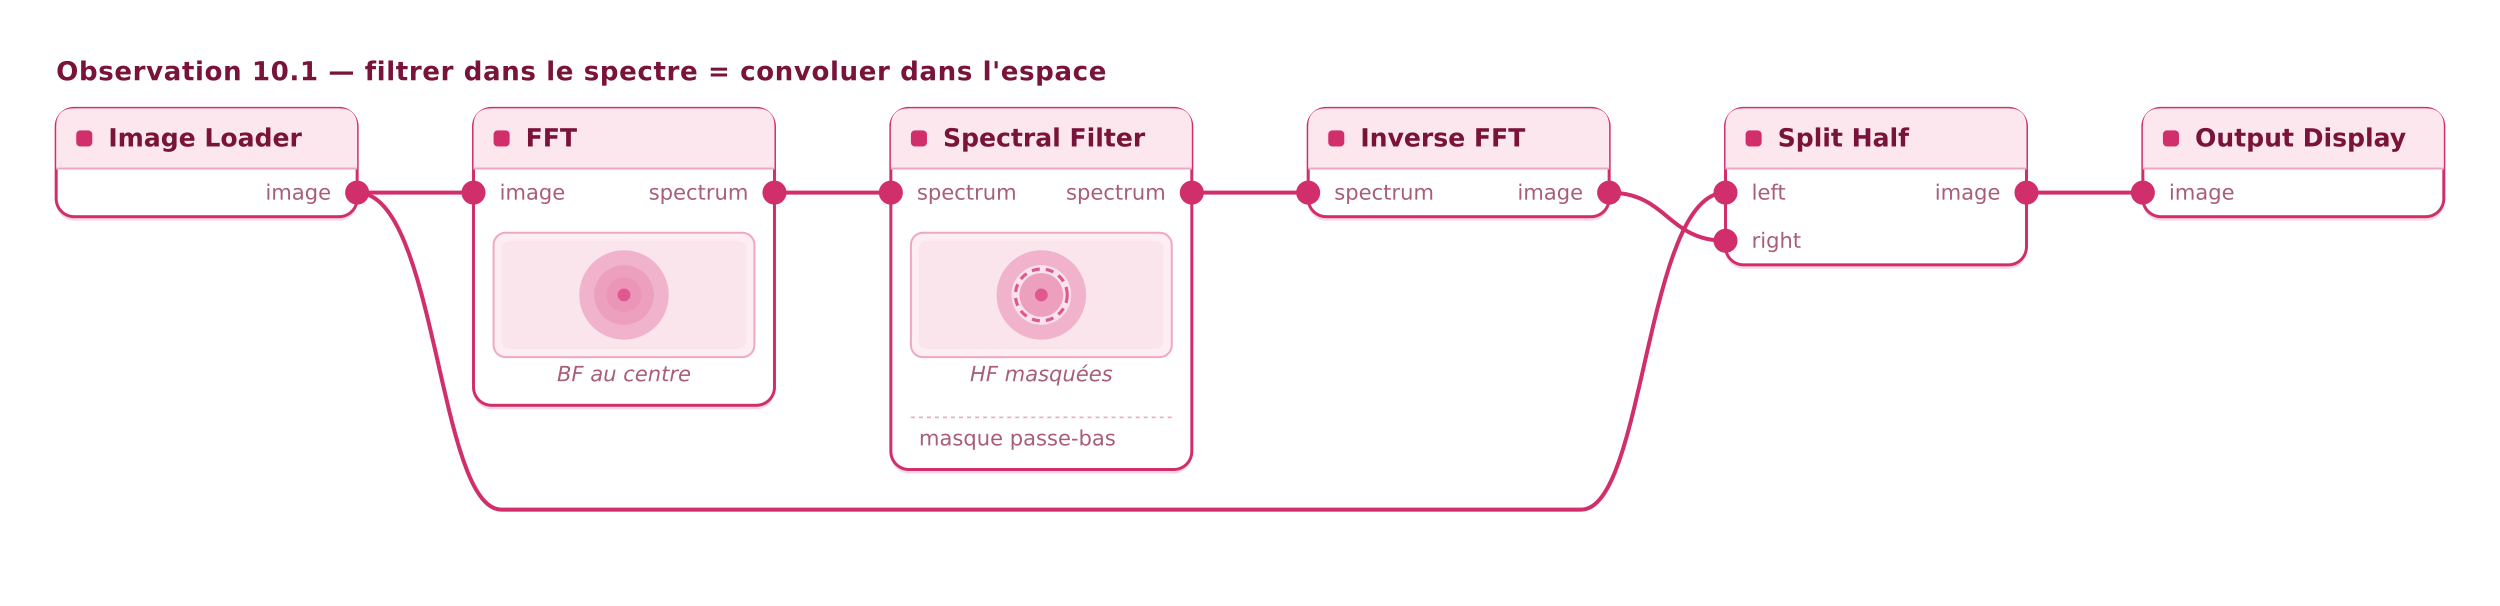
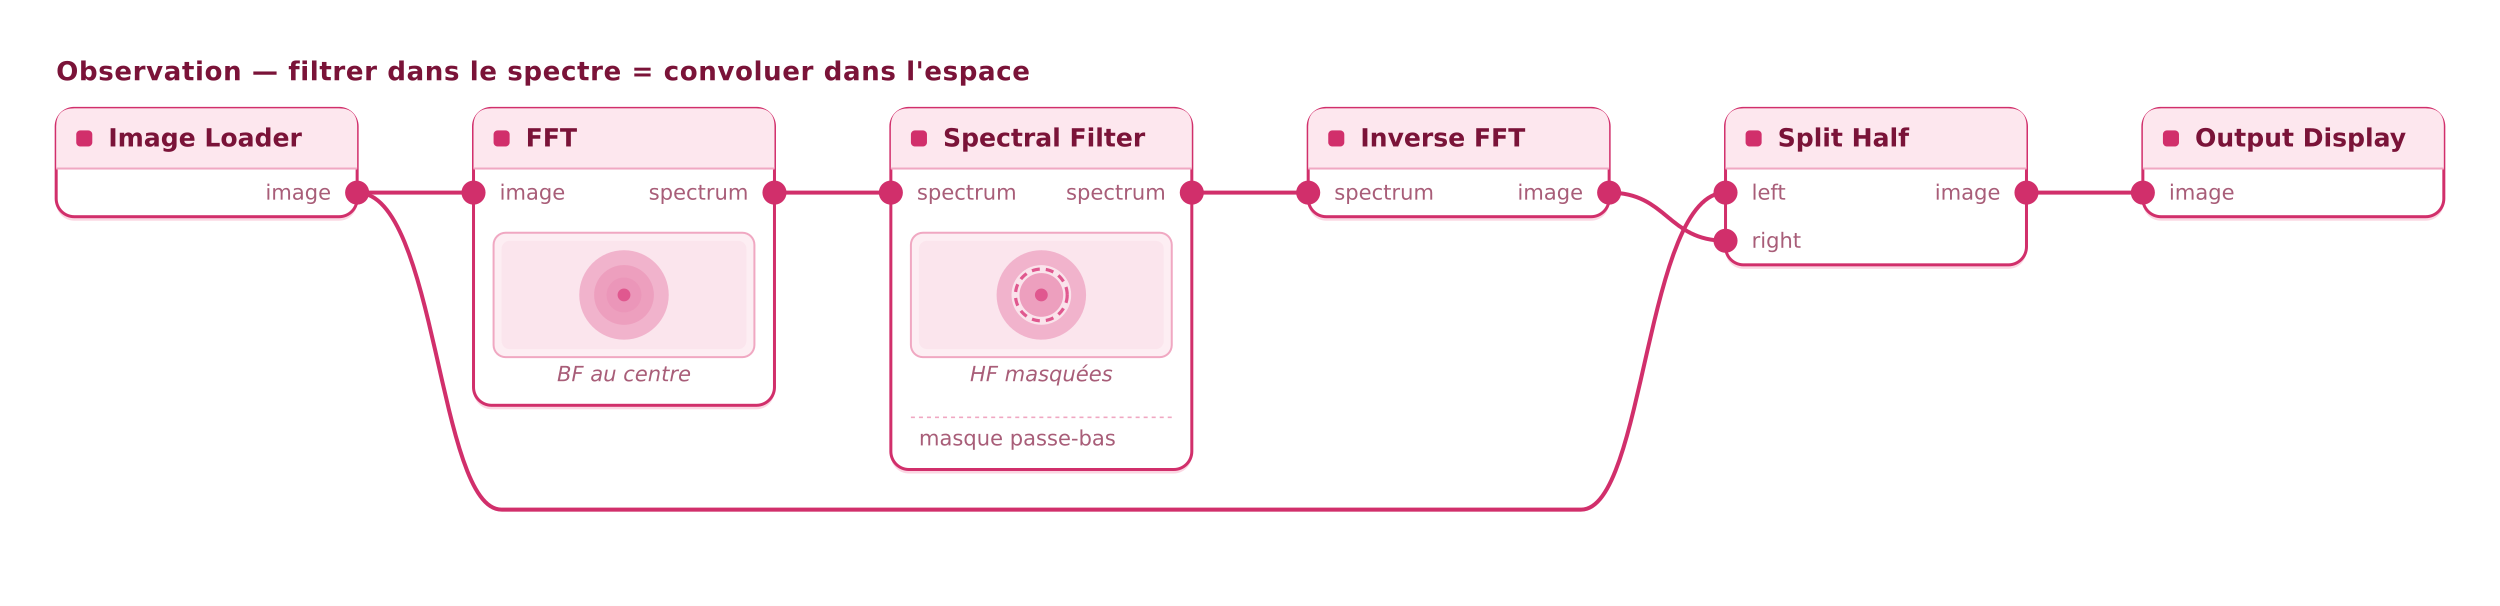
<svg xmlns="http://www.w3.org/2000/svg" viewBox="-28.00 -54.00 1246.00 302.00" width="1246.00" height="302.00" font-family="DejaVu Sans, Inter, Helvetica, Arial, sans-serif">
  <rect x="-28.00" y="-54.00" width="1246.00" height="302.00" fill="#ffffff" />
-   <text x="0.00" y="-14.00" font-family="DejaVu Sans, Inter, Helvetica, Arial, sans-serif" font-size="13" font-weight="700" fill="#7a1338" letter-spacing="0.3">Observation 10.1 — filtrer dans le spectre = convoluer dans l'espace</text>
+   <text x="0.00" y="-14.00" font-family="DejaVu Sans, Inter, Helvetica, Arial, sans-serif" font-size="13" font-weight="700" fill="#7a1338" letter-spacing="0.3">Observation — filtrer dans le spectre = convoluer dans l'espace</text>
  <path d="M150.00,42.00 C179.00,42.00 179.00,42.00 208.00,42.00" fill="none" stroke="#d12f6b" stroke-width="2" stroke-linecap="round" />
  <path d="M358.00,42.00 C387.00,42.00 387.00,42.00 416.00,42.00" fill="none" stroke="#d12f6b" stroke-width="2" stroke-linecap="round" />
  <path d="M566.00,42.00 C595.00,42.00 595.00,42.00 624.00,42.00" fill="none" stroke="#d12f6b" stroke-width="2" stroke-linecap="round" />
  <path d="M774.00,42.00 C803.00,42.00 803.00,66.00 832.00,66.00" fill="none" stroke="#d12f6b" stroke-width="2" stroke-linecap="round" />
  <path d="M150.00,42.00 C190.00,42.00 190.00,200.00 222.00,200.00 L760.00,200.00 C792.00,200.00 792.00,42.00 832.00,42.00" fill="none" stroke="#d12f6b" stroke-width="2" stroke-linecap="round" />
  <path d="M982.00,42.00 C1011.00,42.00 1011.00,42.00 1040.00,42.00" fill="none" stroke="#d12f6b" stroke-width="2" stroke-linecap="round" />
  <rect x="0.00" y="2.00" width="150" height="54" rx="9" fill="#fbd7e3" />
  <rect x="0.00" y="0.00" width="150" height="54" rx="9" fill="#ffffff" stroke="#d12f6b" stroke-width="1.5" />
  <path d="M0.00,30.00 L0.00,9.00 Q0.00,0.00 9.00,0.00 L141.00,0.00 Q150.00,0.00 150.00,9.00 L150.00,30.00 Z" fill="#fde7ee" />
  <line x1="0.00" y1="30.00" x2="150.00" y2="30.00" stroke="#f0a8c2" stroke-width="1" />
  <rect x="10.00" y="11.00" width="8" height="8" rx="2" fill="#d12f6b" />
  <text x="26.00" y="19.00" font-family="DejaVu Sans, Inter, Helvetica, Arial, sans-serif" font-size="12.5" font-weight="700" fill="#7a1338">Image Loader</text>
  <circle cx="150.00" cy="42.00" r="6" fill="#d12f6b" />
  <text x="137.00" y="45.50" font-family="DejaVu Sans, Inter, Helvetica, Arial, sans-serif" font-size="10.5" text-anchor="end" fill="#a85d78">image</text>
  <rect x="208.00" y="2.00" width="150" height="148" rx="9" fill="#fbd7e3" />
  <rect x="208.00" y="0.00" width="150" height="148" rx="9" fill="#ffffff" stroke="#d12f6b" stroke-width="1.5" />
  <path d="M208.00,30.00 L208.00,9.00 Q208.00,0.00 217.00,0.00 L349.00,0.00 Q358.00,0.00 358.00,9.00 L358.00,30.00 Z" fill="#fde7ee" />
  <line x1="208.00" y1="30.00" x2="358.00" y2="30.00" stroke="#f0a8c2" stroke-width="1" />
  <rect x="218.00" y="11.00" width="8" height="8" rx="2" fill="#d12f6b" />
  <text x="234.00" y="19.00" font-family="DejaVu Sans, Inter, Helvetica, Arial, sans-serif" font-size="12.5" font-weight="700" fill="#7a1338">FFT</text>
  <circle cx="208.00" cy="42.00" r="6" fill="#d12f6b" />
  <text x="221.00" y="45.50" font-family="DejaVu Sans, Inter, Helvetica, Arial, sans-serif" font-size="10.5" fill="#a85d78">image</text>
  <circle cx="358.00" cy="42.00" r="6" fill="#d12f6b" />
  <text x="345.00" y="45.50" font-family="DejaVu Sans, Inter, Helvetica, Arial, sans-serif" font-size="10.5" text-anchor="end" fill="#a85d78">spectrum</text>
  <clipPath id="clip_ft">
    <rect x="218.00" y="62.00" width="130.00" height="62.00" rx="6" />
  </clipPath>
  <rect x="218.00" y="62.00" width="130.00" height="62.00" rx="6" fill="#fdeef3" stroke="#f0a8c2" stroke-width="1" />
  <g clip-path="url(#clip_ft)">
    <rect x="222.0" y="66.0" width="122.0" height="54.0" rx="4" fill="#e0588f" fill-opacity="0.06" />
    <circle cx="283.0" cy="93.0" r="22.3" fill="#e0588f" fill-opacity="0.35" />
    <circle cx="283.0" cy="93.0" r="14.9" fill="#e0588f" fill-opacity="0.22" />
    <circle cx="283.0" cy="93.0" r="8.7" fill="#e0588f" fill-opacity="0.12" />
    <circle cx="283.0" cy="93.0" r="3.2" fill="#e0588f" />
  </g>
  <text x="283.00" y="136.00" font-family="DejaVu Sans, Inter, Helvetica, Arial, sans-serif" font-size="10.5" text-anchor="middle" font-style="italic" fill="#a85d78">BF au centre</text>
  <rect x="416.00" y="2.00" width="150" height="180" rx="9" fill="#fbd7e3" />
  <rect x="416.00" y="0.00" width="150" height="180" rx="9" fill="#ffffff" stroke="#d12f6b" stroke-width="1.5" />
  <path d="M416.00,30.00 L416.00,9.00 Q416.00,0.00 425.00,0.00 L557.00,0.00 Q566.00,0.00 566.00,9.00 L566.00,30.00 Z" fill="#fde7ee" />
  <line x1="416.00" y1="30.00" x2="566.00" y2="30.00" stroke="#f0a8c2" stroke-width="1" />
  <rect x="426.00" y="11.00" width="8" height="8" rx="2" fill="#d12f6b" />
  <text x="442.00" y="19.00" font-family="DejaVu Sans, Inter, Helvetica, Arial, sans-serif" font-size="12.5" font-weight="700" fill="#7a1338">Spectral Filter</text>
  <circle cx="416.00" cy="42.00" r="6" fill="#d12f6b" />
  <text x="429.00" y="45.50" font-family="DejaVu Sans, Inter, Helvetica, Arial, sans-serif" font-size="10.5" fill="#a85d78">spectrum</text>
  <circle cx="566.00" cy="42.00" r="6" fill="#d12f6b" />
  <text x="553.00" y="45.50" font-family="DejaVu Sans, Inter, Helvetica, Arial, sans-serif" font-size="10.5" text-anchor="end" fill="#a85d78">spectrum</text>
  <clipPath id="clip_sf">
    <rect x="426.00" y="62.00" width="130.00" height="62.00" rx="6" />
  </clipPath>
  <rect x="426.00" y="62.00" width="130.00" height="62.00" rx="6" fill="#fdeef3" stroke="#f0a8c2" stroke-width="1" />
  <g clip-path="url(#clip_sf)">
    <rect x="430.0" y="66.0" width="122.0" height="54.0" rx="4" fill="#e0588f" fill-opacity="0.06" />
    <circle cx="491.0" cy="93.0" r="22.3" fill="#e0588f" fill-opacity="0.35" />
    <circle cx="491.0" cy="93.0" r="14.9" fill="#e0588f" fill-opacity="0.22" />
    <circle cx="491.0" cy="93.0" r="3.2" fill="#e0588f" />
    <circle cx="491.0" cy="93.0" r="12.9" fill="none" stroke="#fdeef3" stroke-width="4" stroke-opacity="0.85" />
    <circle cx="491.0" cy="93.0" r="12.9" fill="none" stroke="#e0588f" stroke-width="1.6" stroke-dasharray="4 3" />
  </g>
  <text x="491.00" y="136.00" font-family="DejaVu Sans, Inter, Helvetica, Arial, sans-serif" font-size="10.5" text-anchor="middle" font-style="italic" fill="#a85d78">HF masquées</text>
  <line x1="426.00" y1="154.00" x2="556.00" y2="154.00" stroke="#f0a8c2" stroke-width="0.8" stroke-dasharray="2 2" />
  <text x="430.00" y="168.00" font-family="DejaVu Sans, Inter, Helvetica, Arial, sans-serif" font-size="10.5" fill="#a85d78">masque passe-bas</text>
  <rect x="624.00" y="2.00" width="150" height="54" rx="9" fill="#fbd7e3" />
  <rect x="624.00" y="0.00" width="150" height="54" rx="9" fill="#ffffff" stroke="#d12f6b" stroke-width="1.5" />
  <path d="M624.00,30.00 L624.00,9.00 Q624.00,0.00 633.00,0.00 L765.00,0.00 Q774.00,0.00 774.00,9.00 L774.00,30.00 Z" fill="#fde7ee" />
  <line x1="624.00" y1="30.00" x2="774.00" y2="30.00" stroke="#f0a8c2" stroke-width="1" />
  <rect x="634.00" y="11.00" width="8" height="8" rx="2" fill="#d12f6b" />
  <text x="650.00" y="19.00" font-family="DejaVu Sans, Inter, Helvetica, Arial, sans-serif" font-size="12.5" font-weight="700" fill="#7a1338">Inverse FFT</text>
  <circle cx="624.00" cy="42.00" r="6" fill="#d12f6b" />
  <text x="637.00" y="45.50" font-family="DejaVu Sans, Inter, Helvetica, Arial, sans-serif" font-size="10.5" fill="#a85d78">spectrum</text>
  <circle cx="774.00" cy="42.00" r="6" fill="#d12f6b" />
  <text x="761.00" y="45.50" font-family="DejaVu Sans, Inter, Helvetica, Arial, sans-serif" font-size="10.5" text-anchor="end" fill="#a85d78">image</text>
  <rect x="832.00" y="2.00" width="150" height="78" rx="9" fill="#fbd7e3" />
  <rect x="832.00" y="0.00" width="150" height="78" rx="9" fill="#ffffff" stroke="#d12f6b" stroke-width="1.5" />
  <path d="M832.00,30.00 L832.00,9.00 Q832.00,0.00 841.00,0.00 L973.00,0.00 Q982.00,0.00 982.00,9.00 L982.00,30.00 Z" fill="#fde7ee" />
  <line x1="832.00" y1="30.00" x2="982.00" y2="30.00" stroke="#f0a8c2" stroke-width="1" />
  <rect x="842.00" y="11.00" width="8" height="8" rx="2" fill="#d12f6b" />
  <text x="858.00" y="19.00" font-family="DejaVu Sans, Inter, Helvetica, Arial, sans-serif" font-size="12.5" font-weight="700" fill="#7a1338">Split Half</text>
  <circle cx="832.00" cy="42.00" r="6" fill="#d12f6b" />
  <text x="845.00" y="45.50" font-family="DejaVu Sans, Inter, Helvetica, Arial, sans-serif" font-size="10.5" fill="#a85d78">left</text>
  <circle cx="832.00" cy="66.00" r="6" fill="#d12f6b" />
  <text x="845.00" y="69.50" font-family="DejaVu Sans, Inter, Helvetica, Arial, sans-serif" font-size="10.5" fill="#a85d78">right</text>
  <circle cx="982.00" cy="42.00" r="6" fill="#d12f6b" />
  <text x="969.00" y="45.50" font-family="DejaVu Sans, Inter, Helvetica, Arial, sans-serif" font-size="10.5" text-anchor="end" fill="#a85d78">image</text>
  <rect x="1040.00" y="2.00" width="150" height="54" rx="9" fill="#fbd7e3" />
  <rect x="1040.00" y="0.00" width="150" height="54" rx="9" fill="#ffffff" stroke="#d12f6b" stroke-width="1.5" />
  <path d="M1040.00,30.00 L1040.00,9.00 Q1040.00,0.00 1049.00,0.00 L1181.00,0.00 Q1190.00,0.00 1190.00,9.00 L1190.00,30.00 Z" fill="#fde7ee" />
  <line x1="1040.00" y1="30.00" x2="1190.00" y2="30.00" stroke="#f0a8c2" stroke-width="1" />
  <rect x="1050.00" y="11.00" width="8" height="8" rx="2" fill="#d12f6b" />
  <text x="1066.00" y="19.00" font-family="DejaVu Sans, Inter, Helvetica, Arial, sans-serif" font-size="12.5" font-weight="700" fill="#7a1338">Output Display</text>
  <circle cx="1040.00" cy="42.00" r="6" fill="#d12f6b" />
  <text x="1053.00" y="45.50" font-family="DejaVu Sans, Inter, Helvetica, Arial, sans-serif" font-size="10.5" fill="#a85d78">image</text>
</svg>
